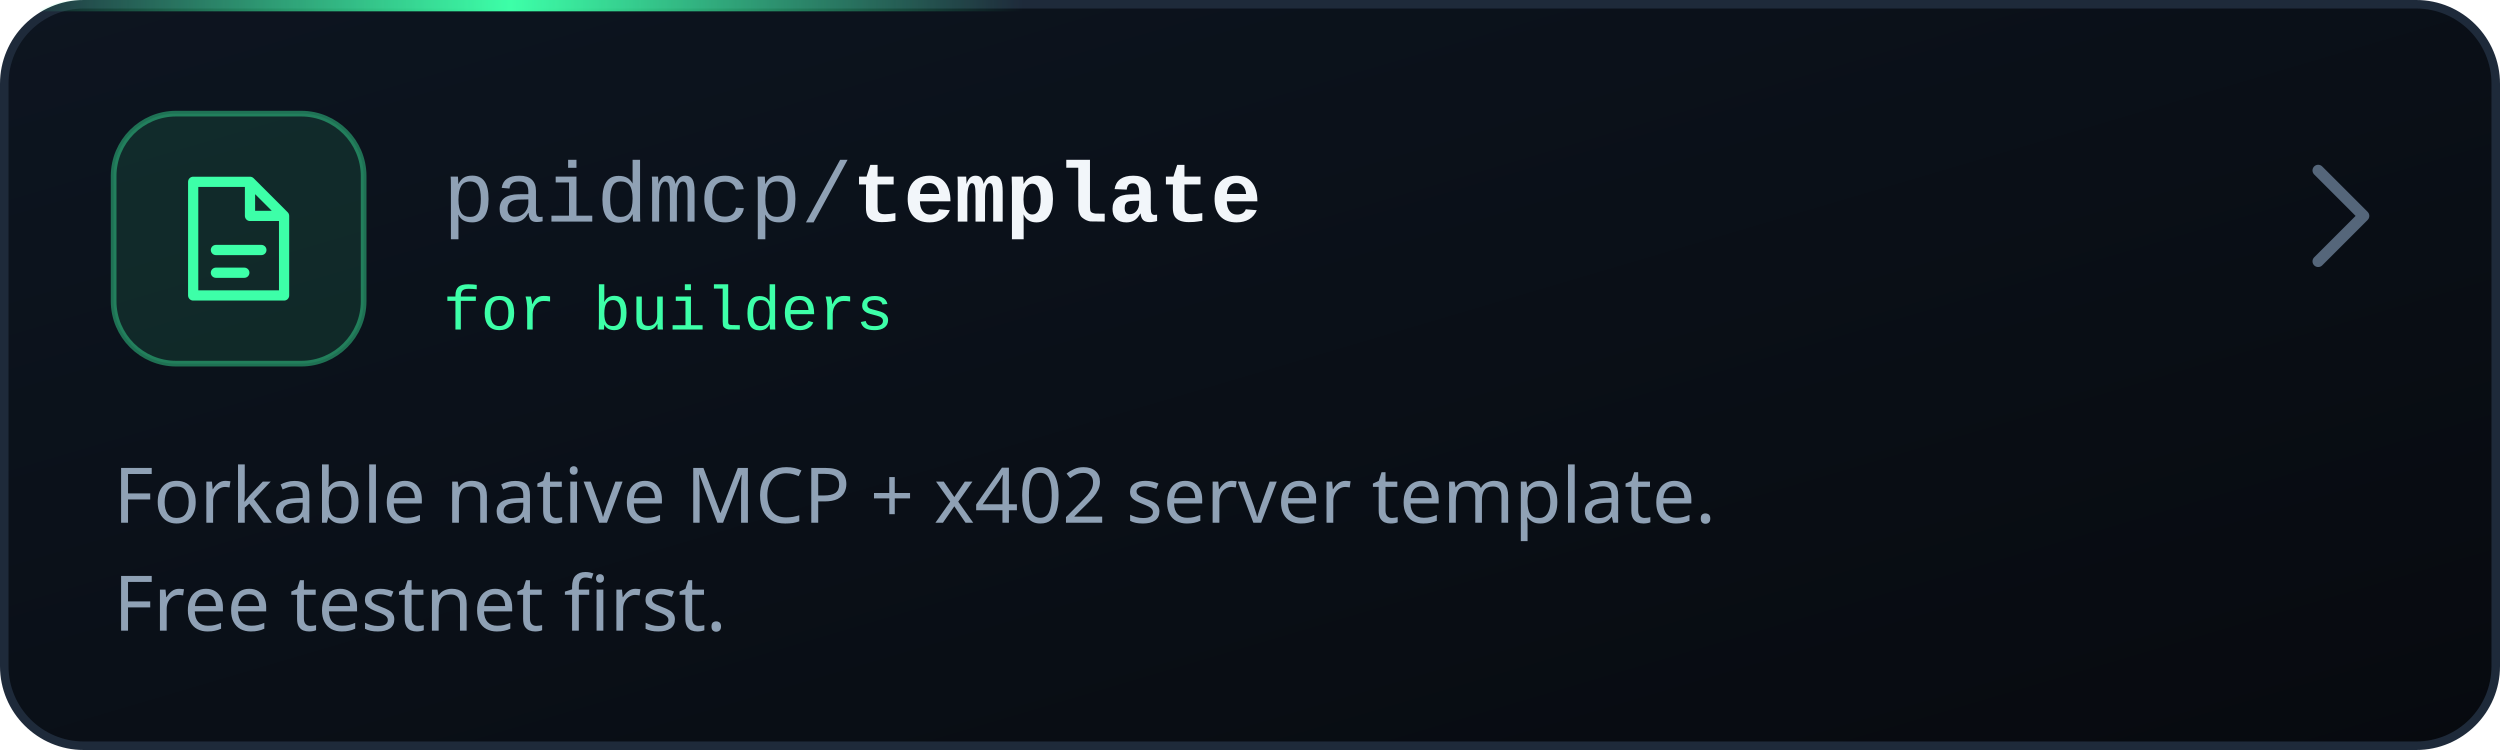
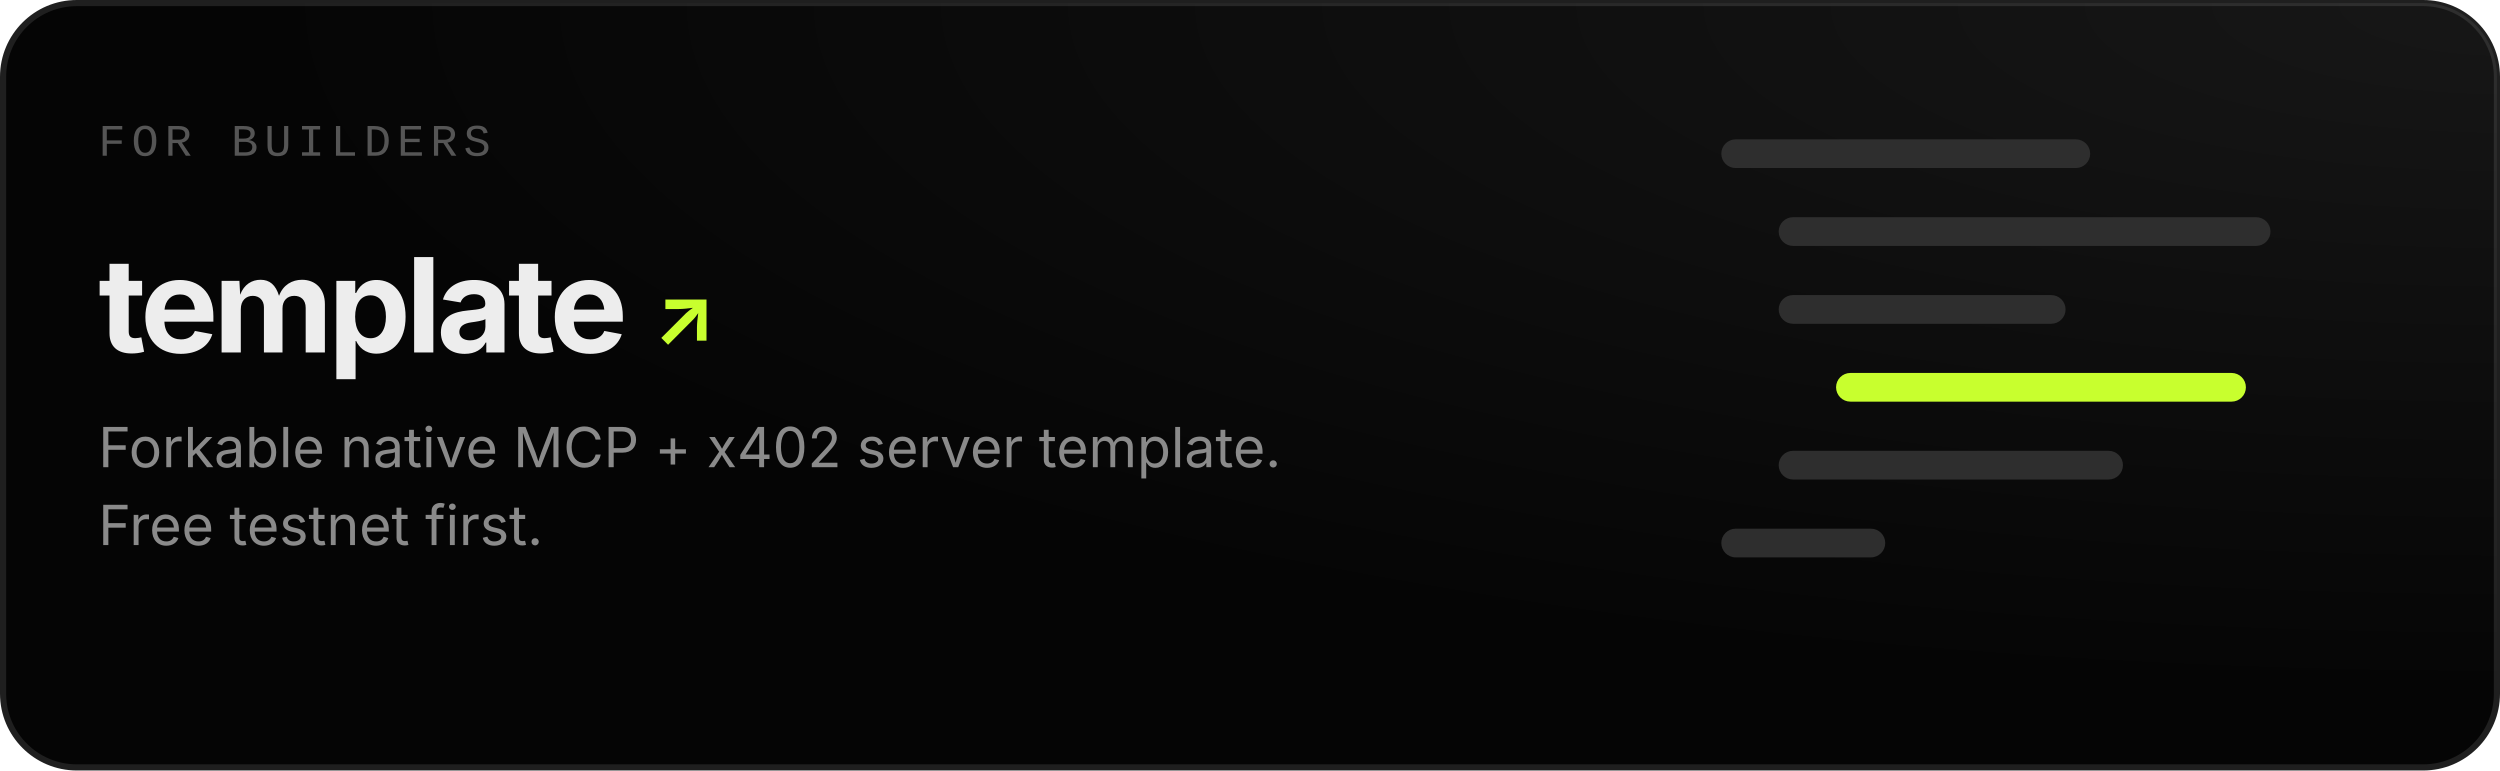
- <svg xmlns="http://www.w3.org/2000/svg" viewBox="0 0 440 132" role="img" aria-label="paidmcp/template: Forkable native MCP + x402 server template. Free testnet first.">
+ <svg xmlns="http://www.w3.org/2000/svg" viewBox="0 0 610 188" role="img" aria-label="paidmcp/template: Forkable native MCP + x402 server template. Free testnet first.">
  <defs>
-     <linearGradient id="bg" x1="0" y1="0" x2="1" y2="1">
-       <stop offset="0" stop-color="#0D1520" />
-       <stop offset="1" stop-color="#070A0F" />
-     </linearGradient>
-     <linearGradient id="sw" x1="0" x2="1">
-       <stop offset="0" stop-color="#3DFFA8" stop-opacity="0" />
-       <stop offset=".5" stop-color="#3DFFA8" />
-       <stop offset="1" stop-color="#3DFFA8" stop-opacity="0" />
-     </linearGradient>
-     <clipPath id="cc">
-       <rect width="440" height="132" rx="14" />
-     </clipPath>
-     <style>.sw{animation:sw 5s ease-in-out infinite}@keyframes sw{0%{transform:translateX(-200px)}60%,100%{transform:translateX(460px)}}@media (prefers-reduced-motion: reduce){*{animation:none!important}}</style>
+     <radialGradient id="c" cx="1" cy="0" r=".9">
+       <stop offset="0" stop-color="#fff" stop-opacity=".07" />
+       <stop offset="1" stop-color="#fff" stop-opacity="0" />
+     </radialGradient>
+     <style>
+ .sh{animation:sh 3.600s ease-in-out infinite}@keyframes sh{0%,100%{fill:#2E2E2E}12%{fill:#6a6a6a}30%{fill:#2E2E2E}}
+ .tw{opacity:0;animation:tw 4.900s ease-in-out infinite}@keyframes tw{0%,100%{opacity:0}10%,24%{opacity:1}40%{opacity:0}}
+ .cap{transform-origin:left;animation:cap 5s cubic-bezier(.3,0,.2,1) infinite}@keyframes cap{0%{transform:scaleX(0)}70%,88%{transform:scaleX(.72);opacity:1}100%{transform:scaleX(.72);opacity:0}}
+ @media (prefers-reduced-motion: reduce){*{animation:none!important}}</style>
  </defs>
-   <rect x=".75" y=".75" width="438.5" height="130.5" rx="14" fill="url(#bg)" stroke="#1E2A3A" stroke-width="1.5" />
-   <g clip-path="url(#cc)">
-     <rect class="sw" y="0" width="180" height="2" fill="url(#sw)" />
+   <rect x=".75" y=".75" width="608.5" height="186.5" rx="18" fill="#050505" stroke="#1F1F1F" stroke-width="1.5" />
+   <rect x=".75" y=".75" width="608.5" height="186.5" rx="18" fill="url(#c)" />
+   <text x="24" y="38" font-family="ui-monospace,SFMono-Regular,'SF Mono',Menlo,Consolas,'Liberation Mono',monospace" font-size="11" letter-spacing="1.5" fill="#555555">FOR BUILDERS</text>
+   <text x="24" y="86" font-family="Inter,-apple-system,BlinkMacSystemFont,'Segoe UI',Helvetica,Arial,sans-serif" font-weight="650" font-size="32" letter-spacing="-1.2" fill="#EDEDED">template<tspan fill="#C8FF2E" dx="6" font-size="20" dy="-2">↗</tspan>
+   </text>
+   <text x="24" y="114" font-family="Inter,-apple-system,BlinkMacSystemFont,'Segoe UI',Helvetica,Arial,sans-serif" font-size="13.5" fill="#8A8A8A">Forkable native MCP + x402 server template.</text>
+   <text x="24" y="133" font-family="Inter,-apple-system,BlinkMacSystemFont,'Segoe UI',Helvetica,Arial,sans-serif" font-size="13.5" fill="#8A8A8A">Free testnet first.</text>
+   <g transform="translate(420 34)">
+     <rect x="0" y="0" width="90" height="7" rx="3.5" fill="#2E2E2E" class="sh" style="animation-delay:0.00s" />
+     <rect x="14" y="19" width="120" height="7" rx="3.5" fill="#2E2E2E" class="sh" style="animation-delay:0.18s" />
+     <rect x="14" y="38" width="70" height="7" rx="3.5" fill="#2E2E2E" class="sh" style="animation-delay:0.36s" />
+     <rect x="28" y="57" width="100" height="7" rx="3.5" fill="#C8FF2E" />
+     <rect x="14" y="76" width="84" height="7" rx="3.5" fill="#2E2E2E" class="sh" style="animation-delay:0.72s" />
+     <rect x="0" y="95" width="40" height="7" rx="3.5" fill="#2E2E2E" class="sh" style="animation-delay:0.90s" />
  </g>
-   <rect x="20" y="20" width="44" height="44" rx="11" fill="#3DFFA8" fill-opacity=".1" stroke="#3DFFA8" stroke-opacity=".4" />
-   <g transform="translate(26 26)" fill="none" stroke="#3DFFA8" stroke-width="1.8" stroke-linecap="round" stroke-linejoin="round">
-     <path d="M8 6h10l6 6v14H8z M18 6v6h6" />
-     <path d="M12 18h8M12 22h5" />
-   </g>
-   <text x="78" y="39" font-family="ui-monospace,SFMono-Regular,'SF Mono',Menlo,Consolas,'Liberation Mono',monospace" font-size="15" font-weight="700" fill="#F2F6FA">
-     <tspan fill="#8FA1B5" font-weight="400">paidmcp/</tspan>template</text>
-   <text x="78" y="58" font-family="ui-monospace,SFMono-Regular,'SF Mono',Menlo,Consolas,'Liberation Mono',monospace" font-size="11" fill="#3DFFA8">for builders</text>
-   <text x="20" y="92" font-family="-apple-system,BlinkMacSystemFont,'Segoe UI','Noto Sans',Helvetica,Arial,sans-serif" font-size="13.5" fill="#8FA1B5">Forkable native MCP + x402 server template.</text>
-   <text x="20" y="111" font-family="-apple-system,BlinkMacSystemFont,'Segoe UI','Noto Sans',Helvetica,Arial,sans-serif" font-size="13.5" fill="#8FA1B5">Free testnet first.</text>
-   <path d="M408 30l8 8-8 8" fill="none" stroke="#55667A" stroke-width="2" stroke-linecap="round" stroke-linejoin="round" />
</svg>
